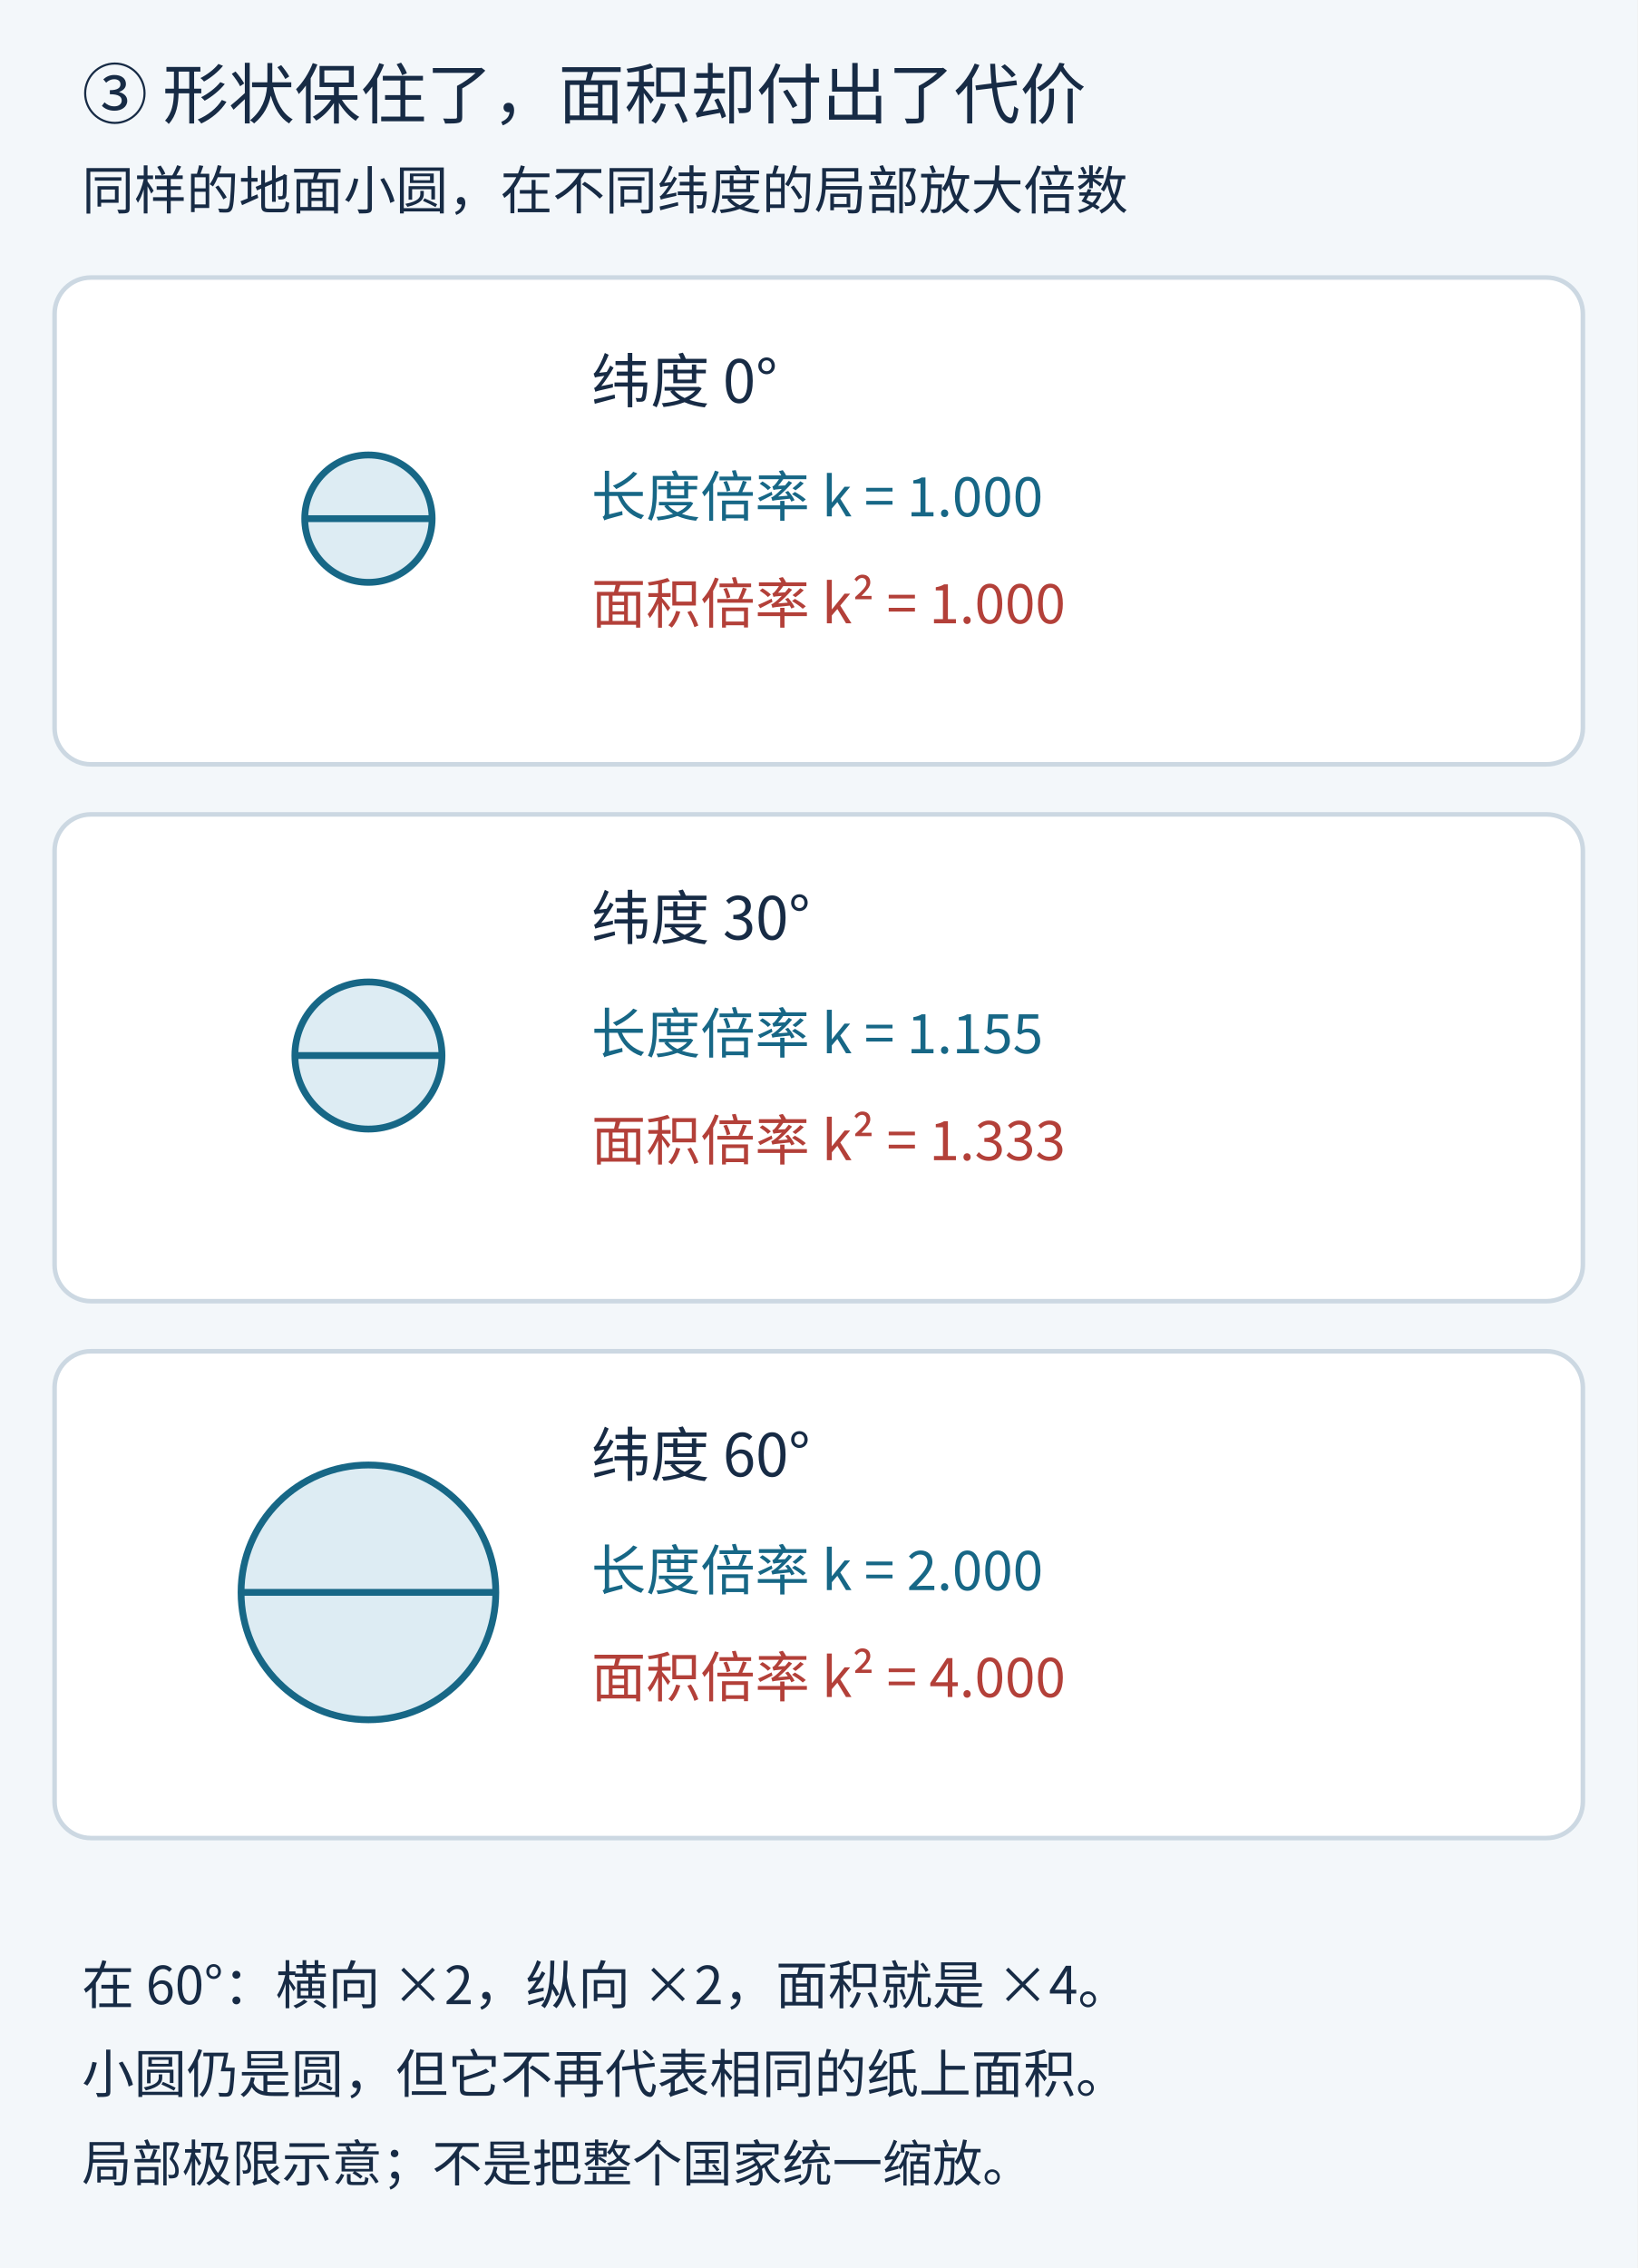
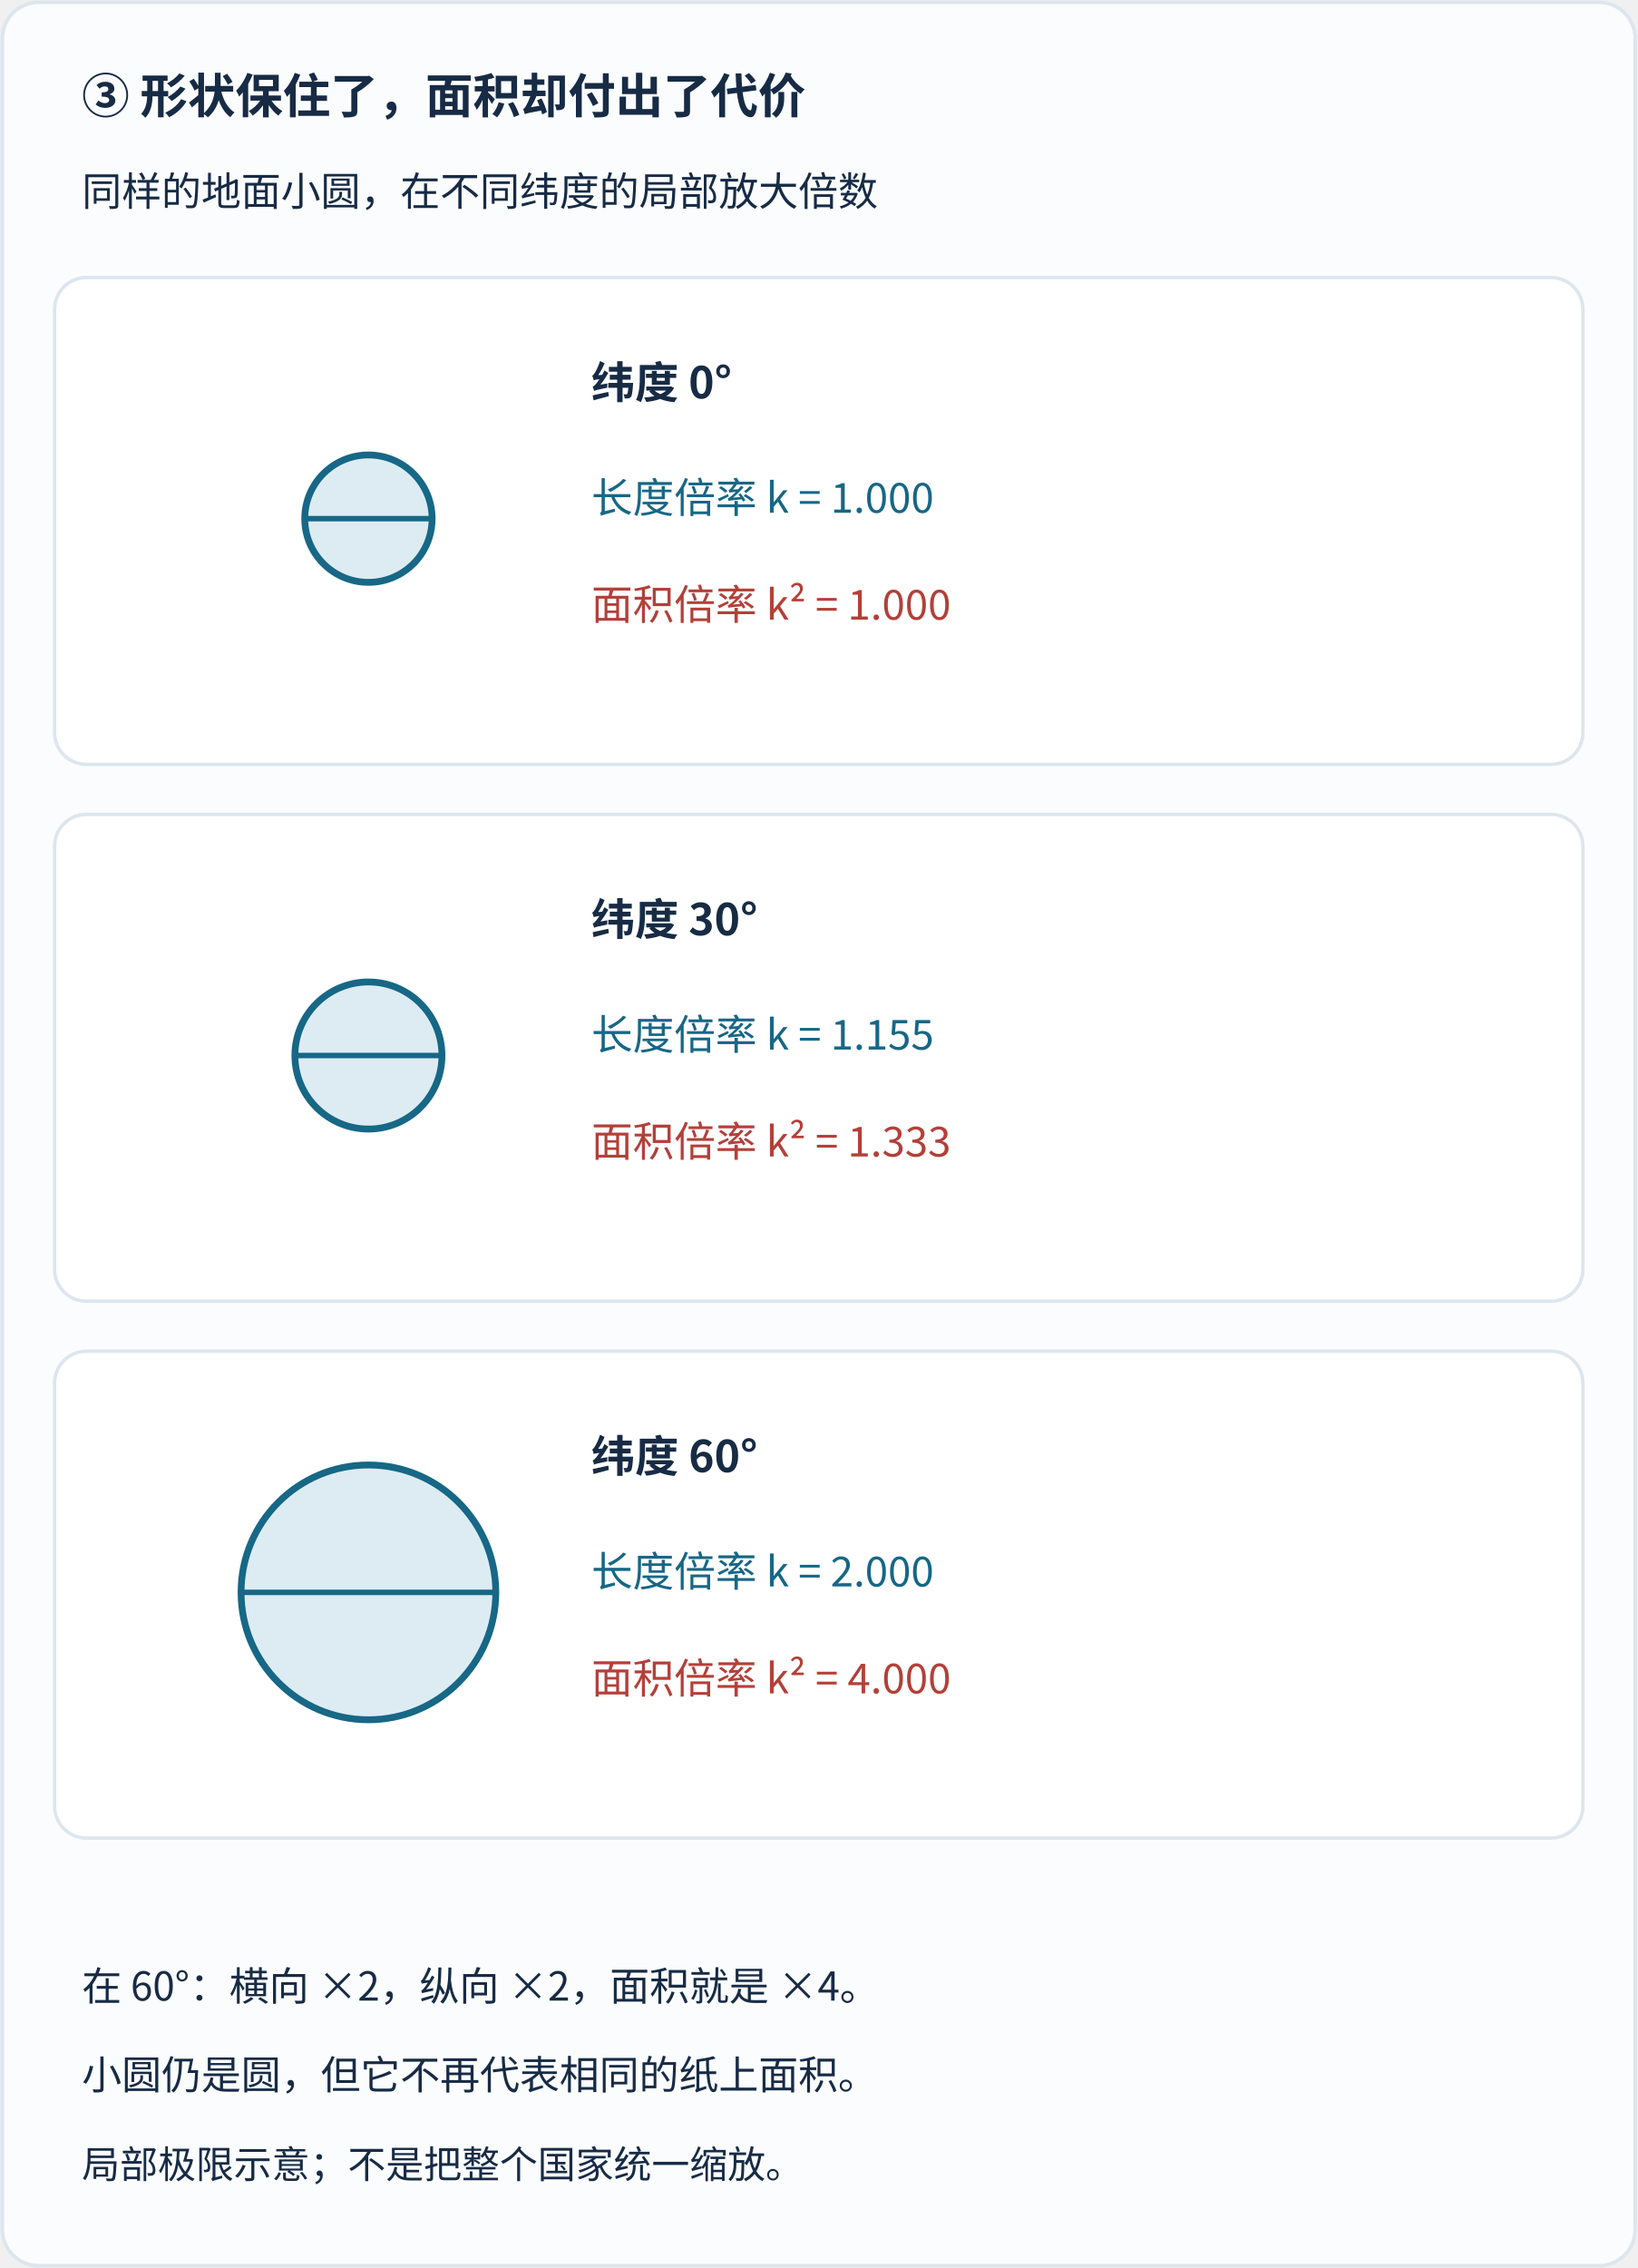
- <svg xmlns="http://www.w3.org/2000/svg" width="720" height="997" viewBox="0 0 720 997" role="img" aria-labelledby="title desc" lang="zh-CN">
+ <svg xmlns="http://www.w3.org/2000/svg" width="540" height="747.75" viewBox="0 0 540 747.75" role="img" aria-labelledby="title desc" lang="zh-CN">
  <defs>
    <marker id="arrow" markerWidth="8" markerHeight="8" refX="7" refY="4" orient="auto-start-reverse">
      <path d="M0 0L8 4L0 8Z" fill="context-stroke" />
    </marker>
  </defs>
-   <style>text{font-family:"Microsoft YaHei","Noto Sans CJK SC",sans-serif}</style>
-   <rect width="720" height="997" fill="#f3f7fa" />
-   <text x="36" y="52" font-size="29" fill="#172b45" text-anchor="start">③ 形状保住了，面积却付出了代价</text>
-   <text x="36" y="92" font-size="23" fill="#172b45" text-anchor="start">同样的地面小圆，在不同纬度的局部放大倍数</text>
-   <rect x="24" y="122" width="672" height="214" rx="16" fill="#fff" stroke="#ccd8e2" stroke-width="2" />
-   <circle cx="162.000" cy="228.000" r="28.000" fill="#ddecf3" stroke="#176786" stroke-width="3" />
-   <path d="M134.000,228.000 L190.000,228.000" fill="none" stroke="#176786" stroke-width="3" />
-   <text x="260" y="177" font-size="26" fill="#172b45" text-anchor="start">纬度 0°</text>
-   <text x="260" y="227" font-size="24" fill="#176786" text-anchor="start">长度倍率  k = 1.000</text>
-   <text x="260" y="274" font-size="24" fill="#b34039" text-anchor="start">面积倍率  k² = 1.000</text>
-   <rect x="24" y="358" width="672" height="214" rx="16" fill="#fff" stroke="#ccd8e2" stroke-width="2" />
-   <circle cx="162.000" cy="464.000" r="32.332" fill="#ddecf3" stroke="#176786" stroke-width="3" />
-   <path d="M129.668,464.000 L194.332,464.000" fill="none" stroke="#176786" stroke-width="3" />
-   <text x="260" y="413" font-size="26" fill="#172b45" text-anchor="start">纬度 30°</text>
-   <text x="260" y="463" font-size="24" fill="#176786" text-anchor="start">长度倍率  k = 1.155</text>
-   <text x="260" y="510" font-size="24" fill="#b34039" text-anchor="start">面积倍率  k² = 1.333</text>
-   <rect x="24" y="594" width="672" height="214" rx="16" fill="#fff" stroke="#ccd8e2" stroke-width="2" />
-   <circle cx="162.000" cy="700.000" r="56.000" fill="#ddecf3" stroke="#176786" stroke-width="3" />
-   <path d="M106.000,700.000 L218.000,700.000" fill="none" stroke="#176786" stroke-width="3" />
-   <text x="260" y="649" font-size="26" fill="#172b45" text-anchor="start">纬度 60°</text>
-   <text x="260" y="699" font-size="24" fill="#176786" text-anchor="start">长度倍率  k = 2.000</text>
-   <text x="260" y="746" font-size="24" fill="#b34039" text-anchor="start">面积倍率  k² = 4.000</text>
-   <text x="36" y="881" font-size="23" fill="#172b45" text-anchor="start">在 60°：横向 ×2，纵向 ×2，面积就是 ×4。</text>
-   <text x="36" y="920" font-size="23" fill="#172b45" text-anchor="start">小圆仍是圆，但它不再代表相同的纸上面积。</text>
-   <text x="36" y="959" font-size="22" fill="#172b45" text-anchor="start">局部极限示意；不是把整个国家统一缩放。</text>
+   <style>text{font-family:"PingFang SC","Hiragino Sans GB","Microsoft YaHei","Noto Sans CJK SC",sans-serif}</style>
+   <rect x="0.75" y="0.75" width="538.5" height="746.25" rx="12" fill="#fbfcfd" stroke="#dde6ee" stroke-width="1.2" />
+   <g transform="scale(0.75)">
+     <text x="36" y="49.73" font-size="20.9" fill="#172b45" text-anchor="start" font-weight="700">③ 形状保住了，面积却付出了代价</text>
+     <text x="36" y="90.45" font-size="17.5" fill="#172b45" text-anchor="start">同样的地面小圆，在不同纬度的局部放大倍数</text>
+     <rect x="24" y="122" width="672" height="214" rx="14" fill="#ffffff" stroke="#dde6ee" stroke-width="1.5" />
+     <circle cx="162.000" cy="228.000" r="28.000" fill="#ddecf3" stroke="#176786" stroke-width="3" />
+     <path d="M134.000,228.000 L190.000,228.000" fill="none" stroke="#176786" stroke-width="2.4" />
+     <text x="260" y="175.11" font-size="19.2" fill="#172b45" text-anchor="start" font-weight="600">纬度 0°</text>
+     <text x="260" y="225.39" font-size="18.2" fill="#176786" text-anchor="start">长度倍率  k = 1.000</text>
+     <text x="260" y="272.39" font-size="18.2" fill="#b34039" text-anchor="start">面积倍率  k² = 1.000</text>
+     <rect x="24" y="358" width="672" height="214" rx="14" fill="#ffffff" stroke="#dde6ee" stroke-width="1.5" />
+     <circle cx="162.000" cy="464.000" r="32.332" fill="#ddecf3" stroke="#176786" stroke-width="3" />
+     <path d="M129.668,464.000 L194.332,464.000" fill="none" stroke="#176786" stroke-width="2.4" />
+     <text x="260" y="411.11" font-size="19.2" fill="#172b45" text-anchor="start" font-weight="600">纬度 30°</text>
+     <text x="260" y="461.39" font-size="18.2" fill="#176786" text-anchor="start">长度倍率  k = 1.155</text>
+     <text x="260" y="508.39" font-size="18.2" fill="#b34039" text-anchor="start">面积倍率  k² = 1.333</text>
+     <rect x="24" y="594" width="672" height="214" rx="14" fill="#ffffff" stroke="#dde6ee" stroke-width="1.5" />
+     <circle cx="162.000" cy="700.000" r="56.000" fill="#ddecf3" stroke="#176786" stroke-width="3" />
+     <path d="M106.000,700.000 L218.000,700.000" fill="none" stroke="#176786" stroke-width="2.4" />
+     <text x="260" y="647.11" font-size="19.2" fill="#172b45" text-anchor="start" font-weight="600">纬度 60°</text>
+     <text x="260" y="697.39" font-size="18.2" fill="#176786" text-anchor="start">长度倍率  k = 2.000</text>
+     <text x="260" y="744.39" font-size="18.2" fill="#b34039" text-anchor="start">面积倍率  k² = 4.000</text>
+     <text x="36" y="879.45" font-size="17.5" fill="#172b45" text-anchor="start">在 60°：横向 ×2，纵向 ×2，面积就是 ×4。</text>
+     <text x="36" y="918.45" font-size="17.5" fill="#172b45" text-anchor="start">小圆仍是圆，但它不再代表相同的纸上面积。</text>
+     <text x="36" y="957.52" font-size="16.7" fill="#172b45" text-anchor="start">局部极限示意；不是把整个国家统一缩放。</text>
+   </g>
</svg>
